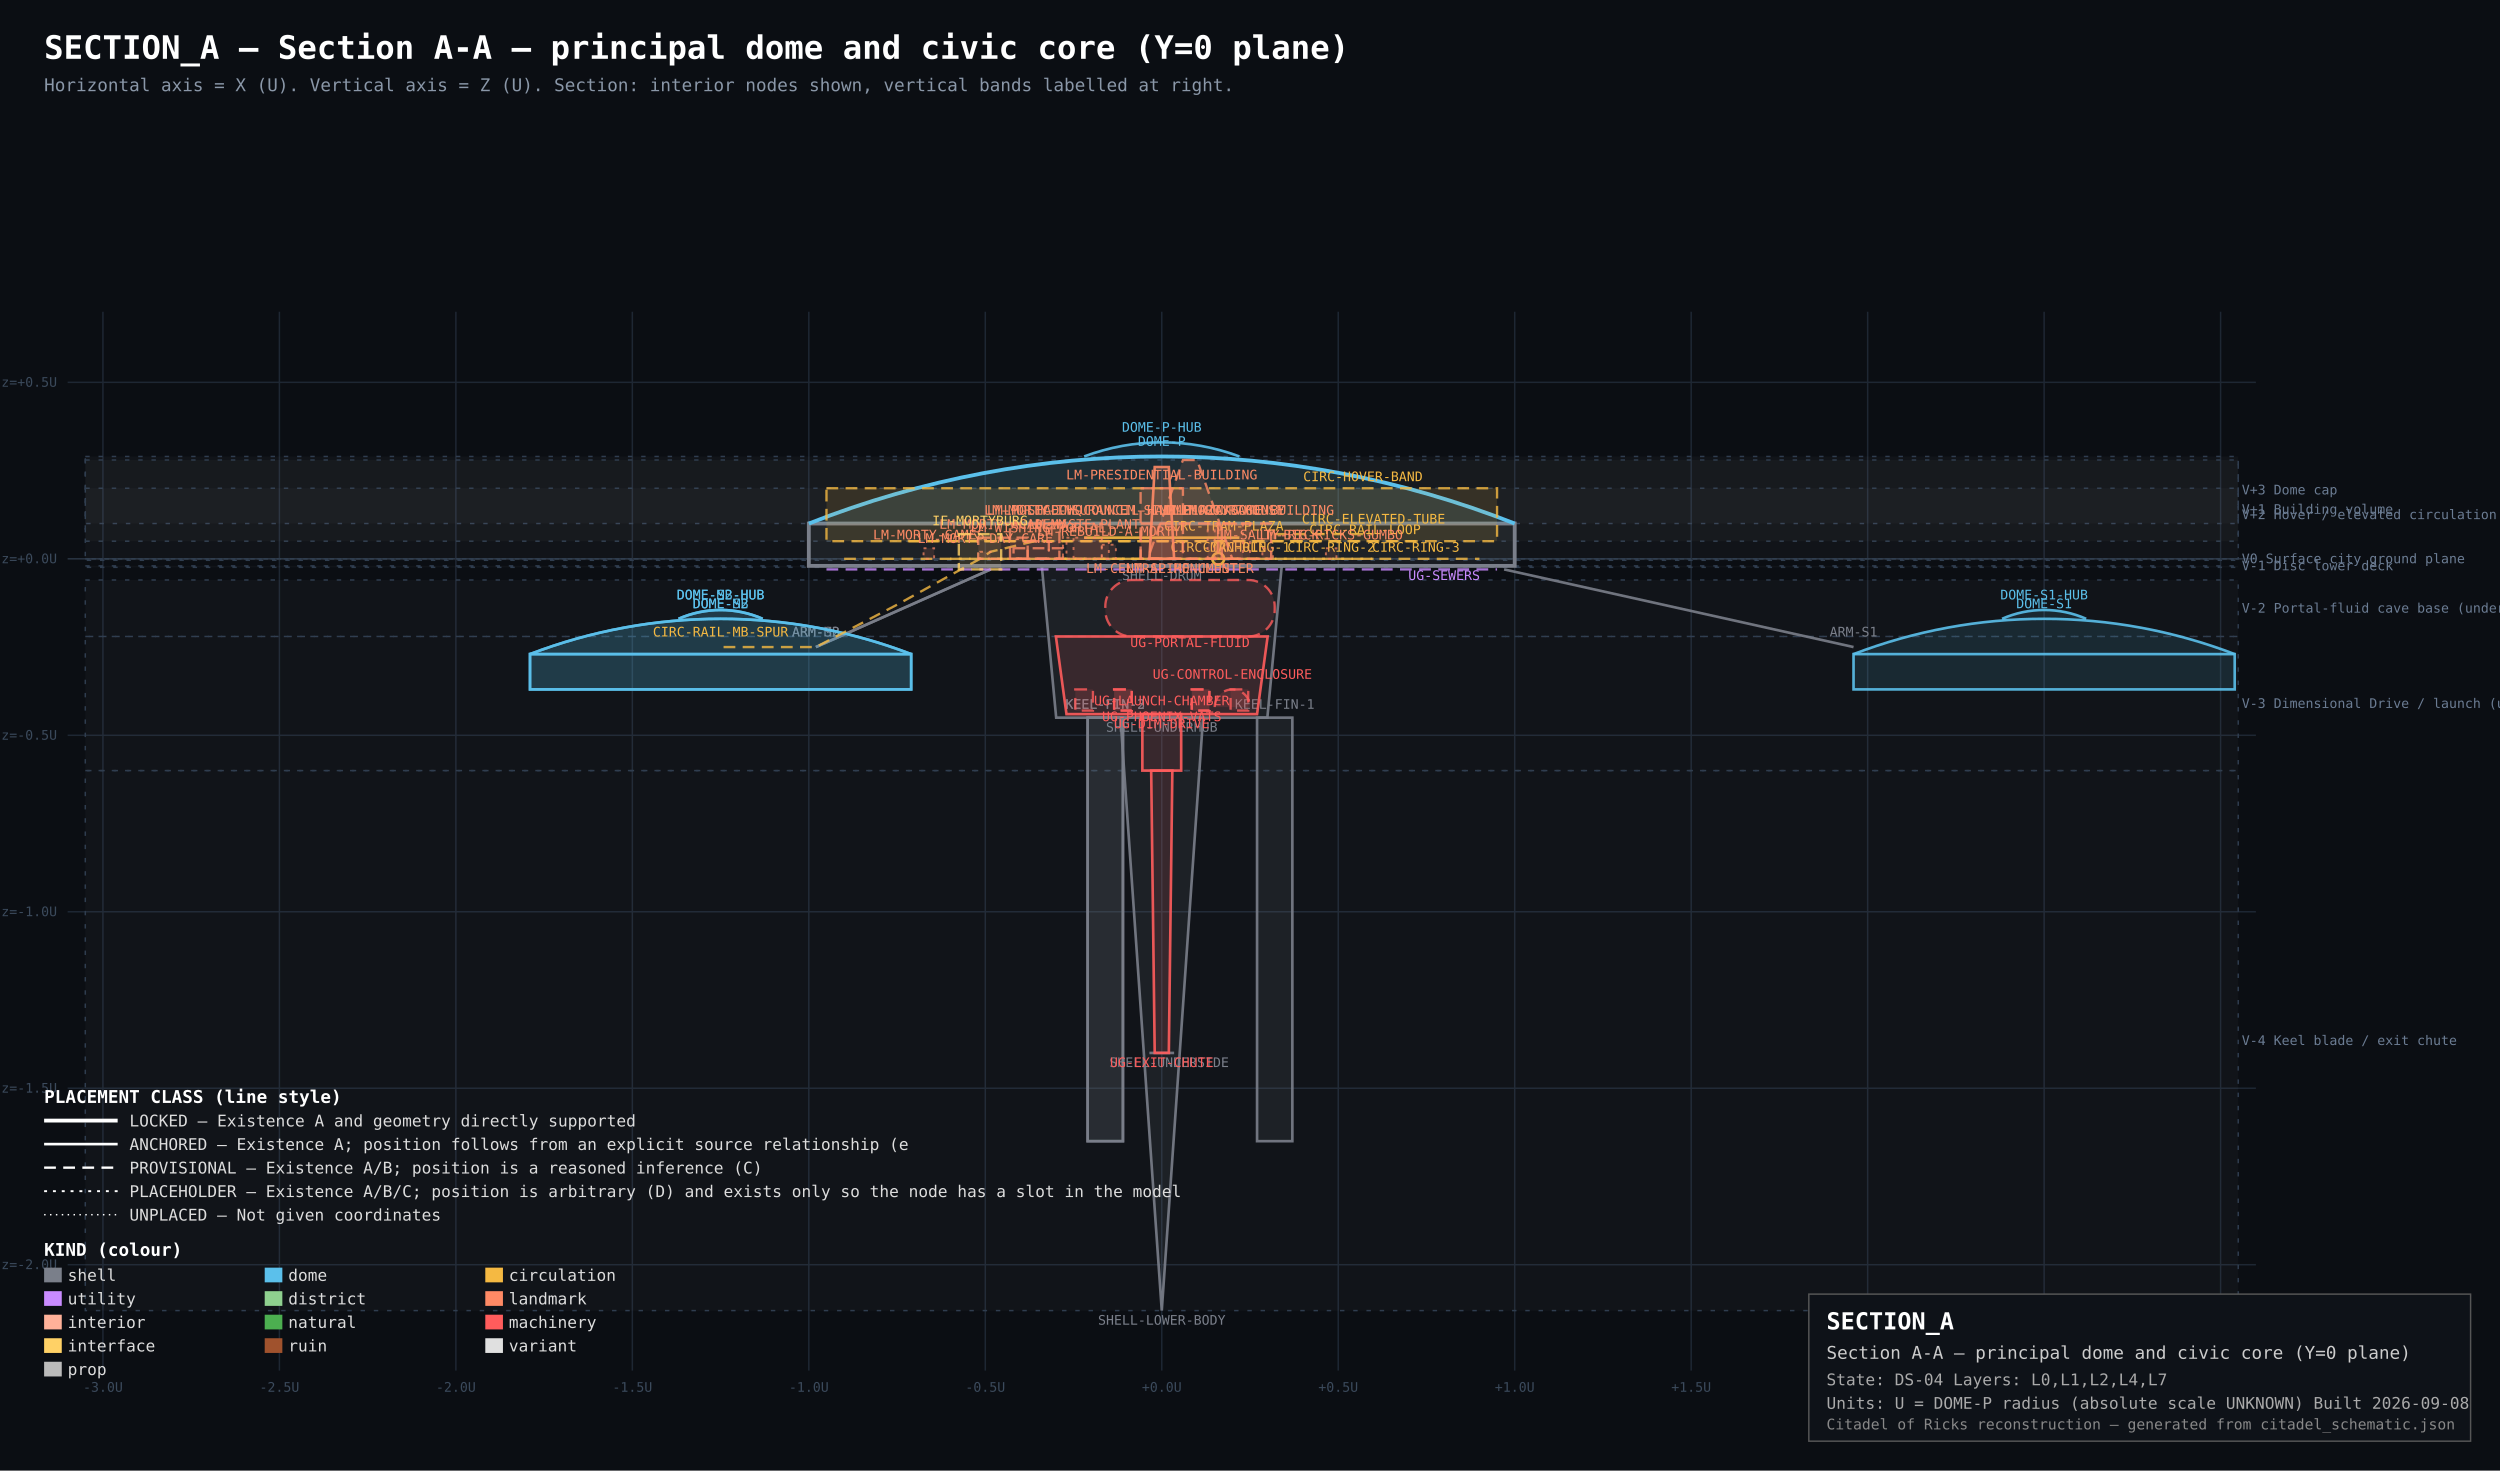
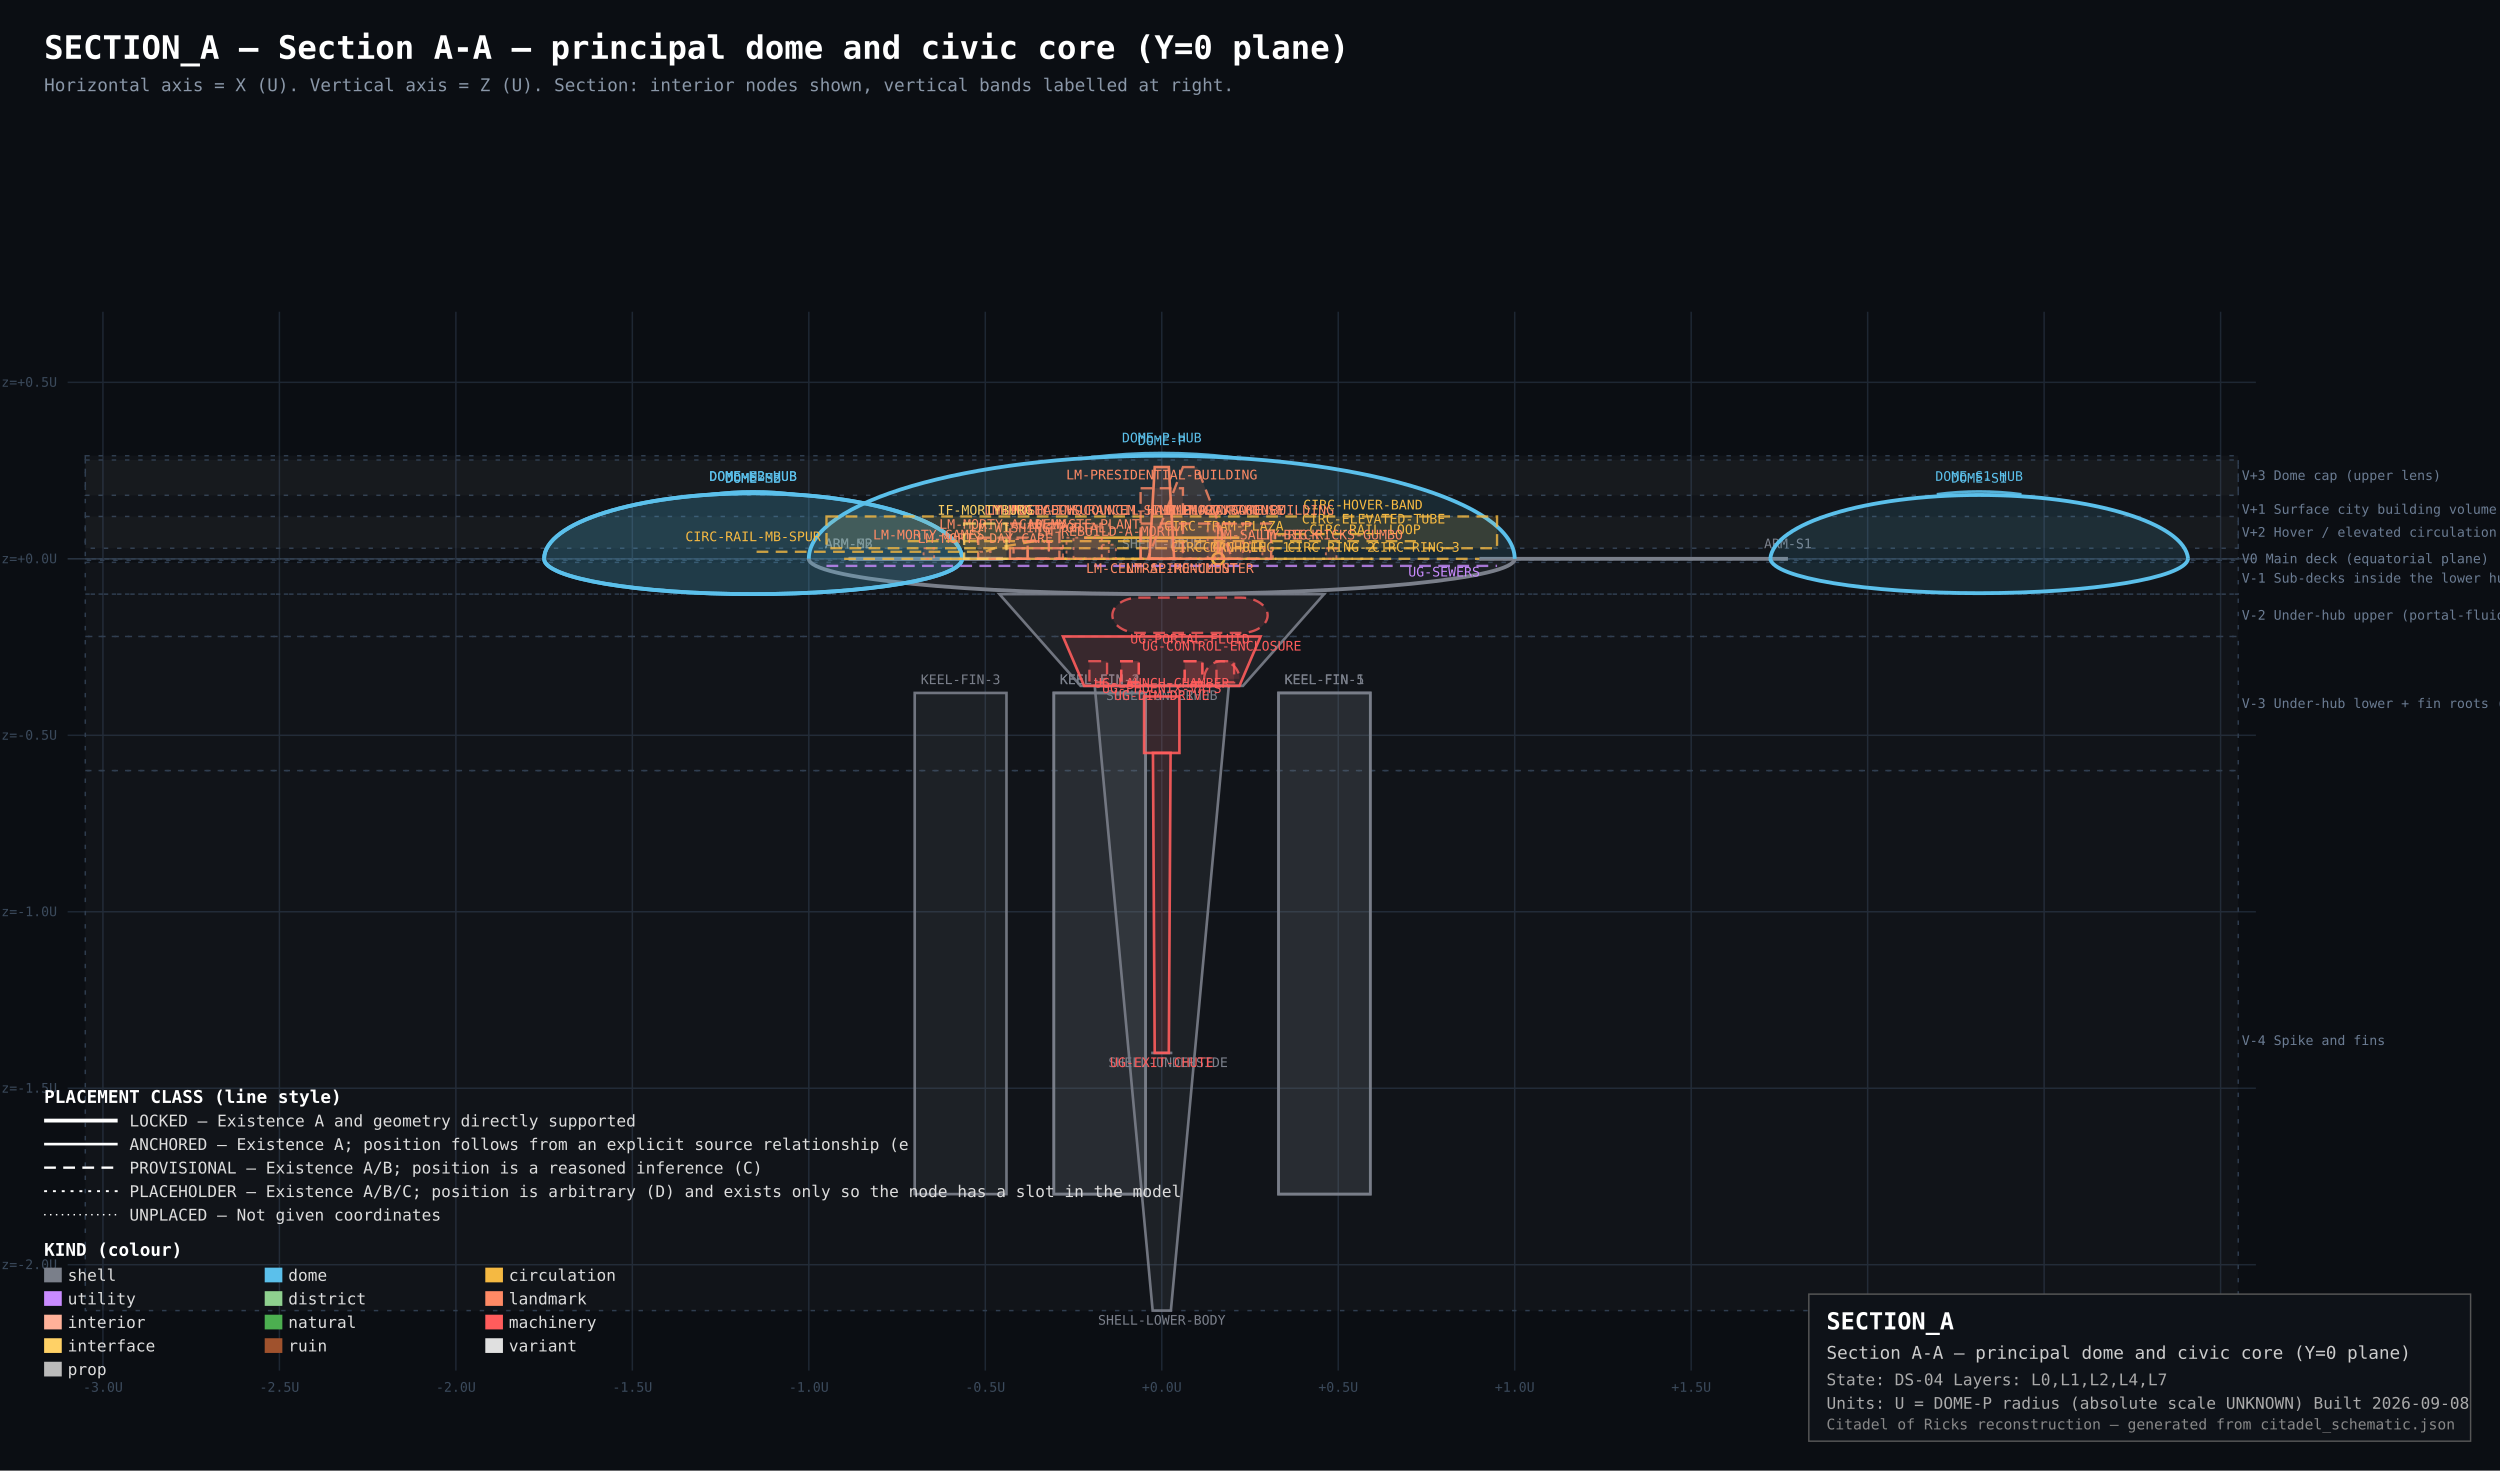
<svg xmlns="http://www.w3.org/2000/svg" width="1700" height="1000" viewBox="0 0 1700 1000" font-family="ui-monospace, Consolas, monospace">
  <rect width="1700" height="1000" fill="#0b0e13" />
  <line x1="46.0" y1="860.0" x2="1534.0" y2="860.0" stroke="#1e2733" stroke-width="1" />
  <text x="38.8" y="863.0" font-size="9" text-anchor="end" fill="#3b4a5c" font-family="ui-monospace, Consolas, monospace">z=-2.0U</text>
  <line x1="46.0" y1="740.0" x2="1534.0" y2="740.0" stroke="#1e2733" stroke-width="1" />
  <text x="38.8" y="743.0" font-size="9" text-anchor="end" fill="#3b4a5c" font-family="ui-monospace, Consolas, monospace">z=-1.5U</text>
  <line x1="46.0" y1="620.0" x2="1534.0" y2="620.0" stroke="#1e2733" stroke-width="1" />
  <text x="38.8" y="623.0" font-size="9" text-anchor="end" fill="#3b4a5c" font-family="ui-monospace, Consolas, monospace">z=-1.0U</text>
  <line x1="46.0" y1="500.0" x2="1534.0" y2="500.0" stroke="#1e2733" stroke-width="1" />
  <text x="38.8" y="503.0" font-size="9" text-anchor="end" fill="#3b4a5c" font-family="ui-monospace, Consolas, monospace">z=-0.5U</text>
  <line x1="46.0" y1="380.0" x2="1534.0" y2="380.0" stroke="#2a3644" stroke-width="1" />
  <text x="38.8" y="383.0" font-size="9" text-anchor="end" fill="#3b4a5c" font-family="ui-monospace, Consolas, monospace">z=+0.0U</text>
  <line x1="46.0" y1="260.0" x2="1534.0" y2="260.0" stroke="#1e2733" stroke-width="1" />
  <text x="38.8" y="263.0" font-size="9" text-anchor="end" fill="#3b4a5c" font-family="ui-monospace, Consolas, monospace">z=+0.5U</text>
  <line x1="70.0" y1="212.0" x2="70.0" y2="932.0" stroke="#1e2733" stroke-width="1" />
  <text x="70.0" y="946.4" font-size="9" text-anchor="middle" fill="#3b4a5c" font-family="ui-monospace, Consolas, monospace">-3.0U</text>
  <line x1="190.0" y1="212.0" x2="190.0" y2="932.0" stroke="#1e2733" stroke-width="1" />
  <text x="190.0" y="946.4" font-size="9" text-anchor="middle" fill="#3b4a5c" font-family="ui-monospace, Consolas, monospace">-2.5U</text>
  <line x1="310.0" y1="212.0" x2="310.0" y2="932.0" stroke="#1e2733" stroke-width="1" />
  <text x="310.0" y="946.4" font-size="9" text-anchor="middle" fill="#3b4a5c" font-family="ui-monospace, Consolas, monospace">-2.0U</text>
  <line x1="430.0" y1="212.0" x2="430.0" y2="932.0" stroke="#1e2733" stroke-width="1" />
  <text x="430.0" y="946.4" font-size="9" text-anchor="middle" fill="#3b4a5c" font-family="ui-monospace, Consolas, monospace">-1.5U</text>
  <line x1="550.0" y1="212.0" x2="550.0" y2="932.0" stroke="#1e2733" stroke-width="1" />
  <text x="550.0" y="946.4" font-size="9" text-anchor="middle" fill="#3b4a5c" font-family="ui-monospace, Consolas, monospace">-1.0U</text>
  <line x1="670.0" y1="212.0" x2="670.0" y2="932.0" stroke="#1e2733" stroke-width="1" />
  <text x="670.0" y="946.4" font-size="9" text-anchor="middle" fill="#3b4a5c" font-family="ui-monospace, Consolas, monospace">-0.5U</text>
  <line x1="790.0" y1="212.0" x2="790.0" y2="932.0" stroke="#1e2733" stroke-width="1" />
  <text x="790.0" y="946.4" font-size="9" text-anchor="middle" fill="#3b4a5c" font-family="ui-monospace, Consolas, monospace">+0.0U</text>
  <line x1="910.0" y1="212.0" x2="910.0" y2="932.0" stroke="#1e2733" stroke-width="1" />
  <text x="910.0" y="946.4" font-size="9" text-anchor="middle" fill="#3b4a5c" font-family="ui-monospace, Consolas, monospace">+0.5U</text>
  <line x1="1030.0" y1="212.0" x2="1030.0" y2="932.0" stroke="#1e2733" stroke-width="1" />
  <text x="1030.0" y="946.4" font-size="9" text-anchor="middle" fill="#3b4a5c" font-family="ui-monospace, Consolas, monospace">+1.0U</text>
  <line x1="1150.0" y1="212.0" x2="1150.0" y2="932.0" stroke="#1e2733" stroke-width="1" />
  <text x="1150.0" y="946.4" font-size="9" text-anchor="middle" fill="#3b4a5c" font-family="ui-monospace, Consolas, monospace">+1.5U</text>
  <line x1="1270.0" y1="212.0" x2="1270.0" y2="932.0" stroke="#1e2733" stroke-width="1" />
  <text x="1270.0" y="946.4" font-size="9" text-anchor="middle" fill="#3b4a5c" font-family="ui-monospace, Consolas, monospace">+2.0U</text>
  <line x1="1390.0" y1="212.0" x2="1390.0" y2="932.0" stroke="#1e2733" stroke-width="1" />
  <text x="1390.0" y="946.4" font-size="9" text-anchor="middle" fill="#3b4a5c" font-family="ui-monospace, Consolas, monospace">+2.5U</text>
  <line x1="1510.0" y1="212.0" x2="1510.0" y2="932.0" stroke="#1e2733" stroke-width="1" />
  <text x="1510.0" y="946.4" font-size="9" text-anchor="middle" fill="#3b4a5c" font-family="ui-monospace, Consolas, monospace">+3.0U</text>
-   <rect x="58.0" y="310.4" width="1464.0" height="45.6" fill="#ffffff" fill-opacity="0.025" stroke="#2f3d4f" stroke-dasharray="3,6" />
-   <text x="1524.4" y="336.2" font-size="9" text-anchor="start" fill="#6b7c93" font-family="ui-monospace, Consolas, monospace">V+3 Dome cap</text>
-   <rect x="58.0" y="332.0" width="1464.0" height="36.0" fill="#ffffff" fill-opacity="0.025" stroke="#2f3d4f" stroke-dasharray="3,6" />
-   <text x="1524.4" y="353.0" font-size="9" text-anchor="start" fill="#6b7c93" font-family="ui-monospace, Consolas, monospace">V+2 Hover / elevated circulation band</text>
+   <rect x="58.0" y="309.9" width="1464.0" height="26.9" fill="#ffffff" fill-opacity="0.025" stroke="#2f3d4f" stroke-dasharray="3,6" />
+   <text x="1524.4" y="326.4" font-size="9" text-anchor="start" fill="#6b7c93" font-family="ui-monospace, Consolas, monospace">V+3 Dome cap (upper lens)</text>
+   <rect x="58.0" y="351.2" width="1464.0" height="21.6" fill="#ffffff" fill-opacity="0.025" stroke="#2f3d4f" stroke-dasharray="3,6" />
+   <text x="1524.4" y="365.0" font-size="9" text-anchor="start" fill="#6b7c93" font-family="ui-monospace, Consolas, monospace">V+2 Hover / elevated circulation band</text>
  <rect x="58.0" y="312.8" width="1464.0" height="67.2" fill="#ffffff" fill-opacity="0.025" stroke="#2f3d4f" stroke-dasharray="3,6" />
-   <text x="1524.4" y="349.4" font-size="9" text-anchor="start" fill="#6b7c93" font-family="ui-monospace, Consolas, monospace">V+1 Building volume</text>
+   <text x="1524.4" y="349.4" font-size="9" text-anchor="start" fill="#6b7c93" font-family="ui-monospace, Consolas, monospace">V+1 Surface city building volume</text>
  <rect x="58.0" y="380.0" width="1464.0" height="1.0" fill="#ffffff" fill-opacity="0.025" stroke="#2f3d4f" stroke-dasharray="3,6" />
-   <text x="1524.4" y="383.0" font-size="9" text-anchor="start" fill="#6b7c93" font-family="ui-monospace, Consolas, monospace">V0 Surface city ground plane</text>
-   <rect x="58.0" y="384.8" width="1464.0" height="1.0" fill="#ffffff" fill-opacity="0.025" stroke="#2f3d4f" stroke-dasharray="3,6" />
-   <text x="1524.4" y="387.8" font-size="9" text-anchor="start" fill="#6b7c93" font-family="ui-monospace, Consolas, monospace">V-1 Disc lower deck</text>
-   <rect x="58.0" y="394.4" width="1464.0" height="38.4" fill="#ffffff" fill-opacity="0.025" stroke="#2f3d4f" stroke-dasharray="3,6" />
-   <text x="1524.4" y="416.6" font-size="9" text-anchor="start" fill="#6b7c93" font-family="ui-monospace, Consolas, monospace">V-2 Portal-fluid cave base (under-hub)</text>
+   <text x="1524.4" y="383.0" font-size="9" text-anchor="start" fill="#6b7c93" font-family="ui-monospace, Consolas, monospace">V0 Main deck (equatorial plane)</text>
+   <rect x="58.0" y="382.4" width="1464.0" height="21.6" fill="#ffffff" fill-opacity="0.025" stroke="#2f3d4f" stroke-dasharray="3,6" />
+   <text x="1524.4" y="396.2" font-size="9" text-anchor="start" fill="#6b7c93" font-family="ui-monospace, Consolas, monospace">V-1 Sub-decks inside the lower hull</text>
+   <rect x="58.0" y="404.0" width="1464.0" height="28.8" fill="#ffffff" fill-opacity="0.025" stroke="#2f3d4f" stroke-dasharray="3,6" />
+   <text x="1524.4" y="421.4" font-size="9" text-anchor="start" fill="#6b7c93" font-family="ui-monospace, Consolas, monospace">V-2 Under-hub upper (portal-fluid production)</text>
  <rect x="58.0" y="432.8" width="1464.0" height="91.2" fill="#ffffff" fill-opacity="0.025" stroke="#2f3d4f" stroke-dasharray="3,6" />
-   <text x="1524.4" y="481.4" font-size="9" text-anchor="start" fill="#6b7c93" font-family="ui-monospace, Consolas, monospace">V-3 Dimensional Drive / launch (under-hub, keel root)</text>
+   <text x="1524.4" y="481.4" font-size="9" text-anchor="start" fill="#6b7c93" font-family="ui-monospace, Consolas, monospace">V-3 Under-hub lower + fin roots (Dimensional Drive, launch)</text>
  <rect x="58.0" y="524.0" width="1464.0" height="367.2" fill="#ffffff" fill-opacity="0.025" stroke="#2f3d4f" stroke-dasharray="3,6" />
-   <text x="1524.4" y="710.6" font-size="9" text-anchor="start" fill="#6b7c93" font-family="ui-monospace, Consolas, monospace">V-4 Keel blade / exit chute</text>
+   <text x="1524.4" y="710.6" font-size="9" text-anchor="start" fill="#6b7c93" font-family="ui-monospace, Consolas, monospace">V-4 Spike and fins</text>
  <text x="30" y="40" font-size="22" fill="#fff" font-weight="bold">SECTION_A — Section A-A — principal dome and civic core (Y=0 plane)</text>
  <text x="30" y="62" font-size="12" fill="#8a97a8">Horizontal axis = X (U). Vertical axis = Z (U). Section: interior nodes shown, vertical bands labelled at right.</text>
-   <polygon points="550.0,356.0 1030.0,356.0 1030.0,384.8 550.0,384.8" stroke="#7a7f8a" stroke-width="2.6" stroke-opacity="1.0" fill="#7a7f8a" fill-opacity="0.12" />
-   <text x="790.0" y="394.4" font-size="9" text-anchor="middle" fill="#7a7f8a" font-family="ui-monospace, Consolas, monospace">SHELL-DRUM</text>
-   <polygon points="708.4,384.8 871.6,384.8 861.8,488.0 718.2,488.0" stroke="#7a7f8a" stroke-width="1.8" stroke-opacity="0.9" fill="#7a7f8a" fill-opacity="0.12" />
-   <text x="790.0" y="497.6" font-size="9" text-anchor="middle" fill="#7a7f8a" font-family="ui-monospace, Consolas, monospace">SHELL-UNDERHUB</text>
-   <rect x="854.8" y="488.0" width="24.0" height="288.0" stroke="#7a7f8a" stroke-width="1.8" stroke-opacity="0.9" fill="#7a7f8a" fill-opacity="0.12" />
-   <text x="866.8" y="482.0" font-size="9" text-anchor="middle" fill="#7a7f8a" font-family="ui-monospace, Consolas, monospace">KEEL-FIN-1</text>
-   <rect x="739.6" y="488.0" width="24.0" height="288.0" stroke="#7a7f8a" stroke-width="1.8" stroke-opacity="0.9" fill="#7a7f8a" fill-opacity="0.12" />
-   <text x="751.6" y="482.0" font-size="9" text-anchor="middle" fill="#7a7f8a" font-family="ui-monospace, Consolas, monospace">KEEL-FIN-2</text>
-   <rect x="739.6" y="488.0" width="24.0" height="288.0" stroke="#7a7f8a" stroke-width="1.8" stroke-opacity="0.9" fill="#7a7f8a" fill-opacity="0.12" />
-   <text x="751.6" y="482.0" font-size="9" text-anchor="middle" fill="#7a7f8a" font-family="ui-monospace, Consolas, monospace">KEEL-FIN-3</text>
-   <polygon points="761.9,488.0 818.1,488.0 790.0,891.2 790.0,891.2" stroke="#7a7f8a" stroke-width="1.8" stroke-opacity="0.9" fill="#7a7f8a" fill-opacity="0.12" />
+   <path d="M 550.0,380.0 A 240.0 24.0 0 0 0 1030.0,380.0" stroke="#7a7f8a" stroke-width="2.6" stroke-opacity="1.0" fill="#7a7f8a" fill-opacity="0.12" />
+   <text x="790.0" y="372.8" font-size="9" text-anchor="middle" fill="#7a7f8a" font-family="ui-monospace, Consolas, monospace">SHELL-DRUM</text>
+   <polygon points="679.6,404.0 900.4,404.0 845.2,466.4 734.8,466.4" stroke="#7a7f8a" stroke-width="1.8" stroke-opacity="0.9" fill="#7a7f8a" fill-opacity="0.12" />
+   <text x="790.0" y="476.0" font-size="9" text-anchor="middle" fill="#7a7f8a" font-family="ui-monospace, Consolas, monospace">SHELL-UNDERHUB</text>
+   <rect x="869.4" y="471.2" width="62.4" height="340.8" stroke="#7a7f8a" stroke-width="1.8" stroke-opacity="0.9" fill="#7a7f8a" fill-opacity="0.12" />
+   <text x="900.6" y="465.2" font-size="9" text-anchor="middle" fill="#7a7f8a" font-family="ui-monospace, Consolas, monospace">KEEL-FIN-1</text>
+   <rect x="716.6" y="471.2" width="62.4" height="340.8" stroke="#7a7f8a" stroke-width="1.8" stroke-opacity="0.9" fill="#7a7f8a" fill-opacity="0.12" />
+   <text x="747.8" y="465.2" font-size="9" text-anchor="middle" fill="#7a7f8a" font-family="ui-monospace, Consolas, monospace">KEEL-FIN-2</text>
+   <rect x="622.0" y="471.2" width="62.4" height="340.8" stroke="#7a7f8a" stroke-width="1.8" stroke-opacity="0.9" fill="#7a7f8a" fill-opacity="0.12" />
+   <text x="653.2" y="465.2" font-size="9" text-anchor="middle" fill="#7a7f8a" font-family="ui-monospace, Consolas, monospace">KEEL-FIN-3</text>
+   <rect x="716.6" y="471.2" width="62.4" height="340.8" stroke="#7a7f8a" stroke-width="1.8" stroke-opacity="0.9" fill="#7a7f8a" fill-opacity="0.12" />
+   <text x="747.8" y="465.2" font-size="9" text-anchor="middle" fill="#7a7f8a" font-family="ui-monospace, Consolas, monospace">KEEL-FIN-4</text>
+   <rect x="869.4" y="471.2" width="62.4" height="340.8" stroke="#7a7f8a" stroke-width="1.8" stroke-opacity="0.9" fill="#7a7f8a" fill-opacity="0.12" />
+   <text x="900.6" y="465.2" font-size="9" text-anchor="middle" fill="#7a7f8a" font-family="ui-monospace, Consolas, monospace">KEEL-FIN-5</text>
+   <polygon points="744.4,466.4 835.6,466.4 796.2,891.2 783.8,891.2" stroke="#7a7f8a" stroke-width="1.8" stroke-opacity="0.9" fill="#7a7f8a" fill-opacity="0.12" />
  <text x="790.0" y="900.8" font-size="9" text-anchor="middle" fill="#7a7f8a" font-family="ui-monospace, Consolas, monospace">SHELL-LOWER-BODY</text>
-   <line x1="781.6" y1="716.0" x2="798.4" y2="716.0" stroke="#7a7f8a" stroke-width="1.8" stroke-opacity="0.9" fill="none" />
-   <text x="795.0" y="725.6" font-size="9" text-anchor="middle" fill="#7a7f8a" font-family="ui-monospace, Consolas, monospace">SHELL-UNDERSIDE</text>
-   <polyline points="1022.8,387.2 1141.6,413.6 1260.4,440.0" stroke="#7a7f8a" stroke-width="1.8" stroke-opacity="0.9" fill="none" />
-   <text x="1260.4" y="432.8" font-size="9" text-anchor="middle" fill="#7a7f8a" font-family="ui-monospace, Consolas, monospace">ARM-S1</text>
-   <polyline points="673.6,387.2 614.3,413.6 554.8,440.0" stroke="#7a7f8a" stroke-width="1.8" stroke-opacity="0.9" fill="none" />
-   <text x="554.8" y="432.8" font-size="9" text-anchor="middle" fill="#7a7f8a" font-family="ui-monospace, Consolas, monospace">ARM-S2</text>
-   <polyline points="673.6,387.2 614.1,413.6 554.8,440.0" stroke="#7a7f8a" stroke-width="1.8" stroke-opacity="0.9" fill="none" />
-   <text x="554.8" y="432.8" font-size="9" text-anchor="middle" fill="#7a7f8a" font-family="ui-monospace, Consolas, monospace">ARM-MB</text>
-   <path d="M 550.0,356.0 A 654.4 654.4 0 0 1 1030.0,356.0" stroke="#5bc0eb" stroke-width="2.6" stroke-opacity="1.0" fill="#5bc0eb" fill-opacity="0.12" />
-   <text x="790.0" y="303.2" font-size="9" text-anchor="middle" fill="#5bc0eb" font-family="ui-monospace, Consolas, monospace">DOME-P</text>
-   <path d="M 1260.4,444.8 A 361.9 361.9 0 0 1 1519.6,444.8" stroke="#5bc0eb" stroke-width="1.8" stroke-opacity="0.9" fill="#5bc0eb" fill-opacity="0.12" />
-   <rect x="1260.4" y="444.8" width="259.2" height="24.0" stroke="#5bc0eb" stroke-width="1.8" stroke-opacity="0.9" fill="#5bc0eb" fill-opacity="0.12" />
-   <text x="1390.0" y="413.6" font-size="9" text-anchor="middle" fill="#5bc0eb" font-family="ui-monospace, Consolas, monospace">DOME-S1</text>
-   <path d="M 360.4,444.8 A 361.9 361.9 0 0 1 619.6,444.8" stroke="#5bc0eb" stroke-width="1.8" stroke-opacity="0.9" fill="#5bc0eb" fill-opacity="0.12" />
-   <rect x="360.4" y="444.8" width="259.2" height="24.0" stroke="#5bc0eb" stroke-width="1.8" stroke-opacity="0.9" fill="#5bc0eb" fill-opacity="0.12" />
-   <text x="490.0" y="413.6" font-size="9" text-anchor="middle" fill="#5bc0eb" font-family="ui-monospace, Consolas, monospace">DOME-S2</text>
-   <path d="M 360.4,444.8 A 361.9 361.9 0 0 1 619.6,444.8" stroke="#5bc0eb" stroke-width="1.8" stroke-opacity="0.9" fill="#5bc0eb" fill-opacity="0.12" />
-   <rect x="360.4" y="444.8" width="259.2" height="24.0" stroke="#5bc0eb" stroke-width="1.8" stroke-opacity="0.9" fill="#5bc0eb" fill-opacity="0.12" />
-   <text x="490.0" y="413.6" font-size="9" text-anchor="middle" fill="#5bc0eb" font-family="ui-monospace, Consolas, monospace">DOME-MB</text>
-   <path d="M 737.2,310.4 A 150.0 150.0 0 0 1 842.8,310.4" stroke="#5bc0eb" stroke-width="1.8" stroke-opacity="0.9" fill="#5bc0eb" fill-opacity="0.12" />
-   <text x="790.0" y="293.6" font-size="9" text-anchor="middle" fill="#5bc0eb" font-family="ui-monospace, Consolas, monospace">DOME-P-HUB</text>
-   <path d="M 1361.4,420.8 A 71.0 71.0 0 0 1 1418.6,420.8" stroke="#5bc0eb" stroke-width="1.8" stroke-opacity="0.9" fill="#5bc0eb" fill-opacity="0.12" />
-   <text x="1390.0" y="407.6" font-size="9" text-anchor="middle" fill="#5bc0eb" font-family="ui-monospace, Consolas, monospace">DOME-S1-HUB</text>
-   <path d="M 461.4,420.8 A 71.0 71.0 0 0 1 518.6,420.8" stroke="#5bc0eb" stroke-width="1.8" stroke-opacity="0.9" fill="#5bc0eb" fill-opacity="0.12" />
-   <text x="490.0" y="407.6" font-size="9" text-anchor="middle" fill="#5bc0eb" font-family="ui-monospace, Consolas, monospace">DOME-S2-HUB</text>
-   <path d="M 461.4,420.8 A 71.0 71.0 0 0 1 518.6,420.8" stroke="#5bc0eb" stroke-width="1.8" stroke-opacity="0.9" fill="#5bc0eb" fill-opacity="0.12" />
-   <text x="490.0" y="407.6" font-size="9" text-anchor="middle" fill="#5bc0eb" font-family="ui-monospace, Consolas, monospace">DOME-MB-HUB</text>
+   <line x1="782.8" y1="716.0" x2="797.2" y2="716.0" stroke="#7a7f8a" stroke-width="1.8" stroke-opacity="0.9" fill="none" />
+   <text x="794.3" y="725.6" font-size="9" text-anchor="middle" fill="#7a7f8a" font-family="ui-monospace, Consolas, monospace">SHELL-UNDERSIDE</text>
+   <polyline points="1006.0,380.0 1114.0,380.0 1215.8,380.0" stroke="#7a7f8a" stroke-width="2.6" stroke-opacity="1.0" fill="none" />
+   <text x="1215.8" y="372.8" font-size="9" text-anchor="middle" fill="#7a7f8a" font-family="ui-monospace, Consolas, monospace">ARM-S1</text>
+   <polyline points="682.0,380.0 628.0,380.0 577.1,380.0" stroke="#7a7f8a" stroke-width="2.6" stroke-opacity="1.0" fill="none" />
+   <text x="577.1" y="372.8" font-size="9" text-anchor="middle" fill="#7a7f8a" font-family="ui-monospace, Consolas, monospace">ARM-S2</text>
+   <polyline points="682.0,380.0 628.0,380.0 577.1,380.0" stroke="#7a7f8a" stroke-width="2.6" stroke-opacity="1.0" fill="none" />
+   <text x="577.1" y="372.8" font-size="9" text-anchor="middle" fill="#7a7f8a" font-family="ui-monospace, Consolas, monospace">ARM-MB</text>
+   <path d="M 550.0,380.0 A 240.0 70.1 0 0 1 1030.0,380.0" stroke="#5bc0eb" stroke-width="2.6" stroke-opacity="1.0" fill="#5bc0eb" fill-opacity="0.12" />
+   <text x="790.0" y="302.7" font-size="9" text-anchor="middle" fill="#5bc0eb" font-family="ui-monospace, Consolas, monospace">DOME-P</text>
+   <path d="M 1203.8,380.0 A 142.1 44.6 0 0 1 1487.9,380.0" stroke="#5bc0eb" stroke-width="2.6" stroke-opacity="1.0" fill="#5bc0eb" fill-opacity="0.12" />
+   <path d="M 1203.8,380.0 A 142.1 24.0 0 0 0 1487.9,380.0" stroke="#5bc0eb" stroke-width="2.6" stroke-opacity="1.0" fill="#5bc0eb" fill-opacity="0.12" />
+   <text x="1345.8" y="328.2" font-size="9" text-anchor="middle" fill="#5bc0eb" font-family="ui-monospace, Consolas, monospace">DOME-S1</text>
+   <path d="M 370.0,380.0 A 142.1 44.6 0 0 1 654.2,380.0" stroke="#5bc0eb" stroke-width="2.6" stroke-opacity="1.0" fill="#5bc0eb" fill-opacity="0.12" />
+   <path d="M 370.0,380.0 A 142.1 24.0 0 0 0 654.2,380.0" stroke="#5bc0eb" stroke-width="2.6" stroke-opacity="1.0" fill="#5bc0eb" fill-opacity="0.12" />
+   <text x="512.1" y="328.2" font-size="9" text-anchor="middle" fill="#5bc0eb" font-family="ui-monospace, Consolas, monospace">DOME-S2</text>
+   <path d="M 370.0,380.0 A 142.1 44.6 0 0 1 654.2,380.0" stroke="#5bc0eb" stroke-width="2.6" stroke-opacity="1.0" fill="#5bc0eb" fill-opacity="0.12" />
+   <path d="M 370.0,380.0 A 142.1 24.0 0 0 0 654.2,380.0" stroke="#5bc0eb" stroke-width="2.6" stroke-opacity="1.0" fill="#5bc0eb" fill-opacity="0.12" />
+   <text x="512.1" y="328.2" font-size="9" text-anchor="middle" fill="#5bc0eb" font-family="ui-monospace, Consolas, monospace">DOME-MB</text>
+   <path d="M 742.0,310.9 A 401.4 401.4 0 0 1 838.0,310.9" stroke="#5bc0eb" stroke-width="1.8" stroke-opacity="0.9" fill="#5bc0eb" fill-opacity="0.12" />
+   <text x="790.0" y="300.8" font-size="9" text-anchor="middle" fill="#5bc0eb" font-family="ui-monospace, Consolas, monospace">DOME-P-HUB</text>
+   <path d="M 1317.0,336.1 A 217.0 217.0 0 0 1 1374.6,336.1" stroke="#5bc0eb" stroke-width="1.8" stroke-opacity="0.9" fill="#5bc0eb" fill-opacity="0.12" />
+   <text x="1345.8" y="327.0" font-size="9" text-anchor="middle" fill="#5bc0eb" font-family="ui-monospace, Consolas, monospace">DOME-S1-HUB</text>
+   <path d="M 483.3,336.1 A 217.0 217.0 0 0 1 540.9,336.1" stroke="#5bc0eb" stroke-width="1.8" stroke-opacity="0.9" fill="#5bc0eb" fill-opacity="0.12" />
+   <text x="512.1" y="327.0" font-size="9" text-anchor="middle" fill="#5bc0eb" font-family="ui-monospace, Consolas, monospace">DOME-S2-HUB</text>
+   <path d="M 483.3,336.1 A 217.0 217.0 0 0 1 540.9,336.1" stroke="#5bc0eb" stroke-width="1.8" stroke-opacity="0.9" fill="#5bc0eb" fill-opacity="0.12" />
+   <text x="512.1" y="327.0" font-size="9" text-anchor="middle" fill="#5bc0eb" font-family="ui-monospace, Consolas, monospace">DOME-MB-HUB</text>
  <line x1="718.0" y1="380.0" x2="862.0" y2="380.0" stroke="#f5b942" stroke-width="1.6" stroke-opacity="0.8" stroke-dasharray="8,5" fill="none" />
  <text x="847.6" y="375.2" font-size="9" text-anchor="middle" fill="#f5b942" font-family="ui-monospace, Consolas, monospace">CIRC-RING-1</text>
  <line x1="646.0" y1="380.0" x2="934.0" y2="380.0" stroke="#f5b942" stroke-width="1.6" stroke-opacity="0.8" stroke-dasharray="8,5" fill="none" />
  <text x="905.2" y="375.2" font-size="9" text-anchor="middle" fill="#f5b942" font-family="ui-monospace, Consolas, monospace">CIRC-RING-2</text>
  <line x1="574.0" y1="380.0" x2="1006.0" y2="380.0" stroke="#f5b942" stroke-width="1.6" stroke-opacity="0.8" stroke-dasharray="8,5" fill="none" />
  <text x="962.8" y="375.2" font-size="9" text-anchor="middle" fill="#f5b942" font-family="ui-monospace, Consolas, monospace">CIRC-RING-3</text>
  <line x1="617.2" y1="368.0" x2="962.8" y2="368.0" stroke="#f5b942" stroke-width="1.6" stroke-opacity="0.8" stroke-dasharray="8,5" fill="none" />
  <text x="928.2" y="363.2" font-size="9" text-anchor="middle" fill="#f5b942" font-family="ui-monospace, Consolas, monospace">CIRC-RAIL-LOOP</text>
-   <polyline points="703.6,368.0 673.6,375.2 666.4,380.0 610.0,411.2 554.8,440.0 490.0,440.0" stroke="#f5b942" stroke-width="1.6" stroke-opacity="0.8" stroke-dasharray="8,5" fill="none" />
-   <text x="490.0" y="432.8" font-size="9" text-anchor="middle" fill="#f5b942" font-family="ui-monospace, Consolas, monospace">CIRC-RAIL-MB-SPUR</text>
+   <polyline points="703.6,368.0 676.0,372.8 670.0,375.2 622.0,375.2 583.1,375.2 512.1,375.2" stroke="#f5b942" stroke-width="1.6" stroke-opacity="0.8" stroke-dasharray="8,5" fill="none" />
+   <text x="512.1" y="368.0" font-size="9" text-anchor="middle" fill="#f5b942" font-family="ui-monospace, Consolas, monospace">CIRC-RAIL-MB-SPUR</text>
  <line x1="737.2" y1="365.6" x2="842.8" y2="365.6" stroke="#f5b942" stroke-width="1.8" stroke-opacity="0.9" fill="none" />
  <text x="832.2" y="360.8" font-size="9" text-anchor="middle" fill="#f5b942" font-family="ui-monospace, Consolas, monospace">CIRC-TRAM-PLAZA</text>
-   <rect x="562.0" y="332.0" width="456.0" height="36.0" stroke="#f5b942" stroke-width="1.6" stroke-opacity="0.8" stroke-dasharray="8,5" fill="#f5b942" fill-opacity="0.12" />
-   <text x="926.8" y="327.2" font-size="9" text-anchor="middle" fill="#f5b942" font-family="ui-monospace, Consolas, monospace">CIRC-HOVER-BAND</text>
+   <rect x="562.0" y="351.2" width="456.0" height="21.6" stroke="#f5b942" stroke-width="1.6" stroke-opacity="0.8" stroke-dasharray="8,5" fill="#f5b942" fill-opacity="0.12" />
+   <text x="926.8" y="346.4" font-size="9" text-anchor="middle" fill="#f5b942" font-family="ui-monospace, Consolas, monospace">CIRC-HOVER-BAND</text>
  <circle cx="828.4" cy="380.0" r="4" stroke="#f5b942" stroke-width="1.8" stroke-opacity="0.9" fill="#f5b942" fill-opacity="0.12" />
  <text x="828.4" y="375.2" font-size="9" text-anchor="middle" fill="#f5b942" font-family="ui-monospace, Consolas, monospace">CIRC-MANHOLE</text>
  <polyline points="866.8,363.2 898.0,363.2 934.0,363.2" stroke="#f5b942" stroke-width="1.6" stroke-opacity="0.8" stroke-dasharray="8,5" fill="none" />
  <text x="934.0" y="356.0" font-size="9" text-anchor="middle" fill="#f5b942" font-family="ui-monospace, Consolas, monospace">CIRC-ELEVATED-TUBE</text>
-   <line x1="562.0" y1="387.2" x2="1018.0" y2="387.2" stroke="#c98bff" stroke-width="1.6" stroke-opacity="0.8" stroke-dasharray="8,5" fill="none" />
-   <text x="982.0" y="394.4" font-size="9" text-anchor="middle" fill="#c98bff" font-family="ui-monospace, Consolas, monospace">UG-SEWERS</text>
+   <line x1="562.0" y1="384.8" x2="1018.0" y2="384.8" stroke="#c98bff" stroke-width="1.6" stroke-opacity="0.8" stroke-dasharray="8,5" fill="none" />
+   <text x="982.0" y="392.0" font-size="9" text-anchor="middle" fill="#c98bff" font-family="ui-monospace, Consolas, monospace">UG-SEWERS</text>
  <polygon points="785.2,317.6 794.8,317.6 798.4,380.0 781.6,380.0" stroke="#ff8a65" stroke-width="1.8" stroke-opacity="0.9" fill="#ff8a65" fill-opacity="0.12" />
  <text x="790.0" y="389.6" font-size="9" text-anchor="middle" fill="#ff8a65" font-family="ui-monospace, Consolas, monospace">LM-CENTRAL-MONUMENT</text>
-   <polygon points="804.4,312.8 814.0,312.8 838.0,380.0 780.4,380.0" stroke="#ff8a65" stroke-width="1.6" stroke-opacity="0.8" stroke-dasharray="8,5" fill="#ff8a65" fill-opacity="0.12" />
+   <polygon points="804.4,317.6 814.0,317.6 838.0,380.0 780.4,380.0" stroke="#ff8a65" stroke-width="1.6" stroke-opacity="0.8" stroke-dasharray="8,5" fill="#ff8a65" fill-opacity="0.12" />
  <text x="809.2" y="389.6" font-size="9" text-anchor="middle" fill="#ff8a65" font-family="ui-monospace, Consolas, monospace">LM-SPIRE-CLUSTER</text>
  <rect x="775.6" y="332.0" width="28.8" height="48.0" stroke="#ff8a65" stroke-width="1.6" stroke-opacity="0.8" stroke-dasharray="8,5" fill="#ff8a65" fill-opacity="0.12" />
  <text x="790.0" y="326.0" font-size="9" text-anchor="middle" fill="#ff8a65" font-family="ui-monospace, Consolas, monospace">LM-PRESIDENTIAL-BUILDING</text>
  <rect x="830.8" y="356.0" width="33.6" height="24.0" stroke="#ff8a65" stroke-width="1.6" stroke-opacity="0.8" stroke-dasharray="8,5" fill="#ff8a65" fill-opacity="0.12" />
  <text x="847.6" y="350.0" font-size="9" text-anchor="middle" fill="#ff8a65" font-family="ui-monospace, Consolas, monospace">LM-PLAZA-DOME-BUILDING</text>
  <rect x="730.0" y="356.0" width="24.0" height="24.0" stroke="#ff8a65" stroke-width="1.3" stroke-opacity="0.7" stroke-dasharray="2,4" fill="#ff8a65" fill-opacity="0.12" />
  <text x="742.0" y="350.0" font-size="9" text-anchor="middle" fill="#ff8a65" font-family="ui-monospace, Consolas, monospace">LM-SHADOW-COUNCIL-HALL</text>
  <rect x="826.0" y="356.0" width="24.0" height="24.0" stroke="#ff8a65" stroke-width="1.3" stroke-opacity="0.7" stroke-dasharray="2,4" fill="#ff8a65" fill-opacity="0.12" />
  <text x="838.0" y="350.0" font-size="9" text-anchor="middle" fill="#ff8a65" font-family="ui-monospace, Consolas, monospace">LM-COURTHOUSE</text>
  <rect x="821.2" y="356.0" width="24.0" height="24.0" stroke="#ff8a65" stroke-width="1.3" stroke-opacity="0.7" stroke-dasharray="2,4" fill="#ff8a65" fill-opacity="0.12" />
  <text x="833.2" y="350.0" font-size="9" text-anchor="middle" fill="#ff8a65" font-family="ui-monospace, Consolas, monospace">LM-MORTY-AGENCY</text>
  <rect x="686.8" y="356.0" width="33.6" height="24.0" stroke="#ff8a65" stroke-width="1.6" stroke-opacity="0.8" stroke-dasharray="8,5" fill="#ff8a65" fill-opacity="0.12" />
  <text x="703.6" y="350.0" font-size="9" text-anchor="middle" fill="#ff8a65" font-family="ui-monospace, Consolas, monospace">LM-POLICE-HQ</text>
  <rect x="665.2" y="365.6" width="33.6" height="14.4" stroke="#ff8a65" stroke-width="1.6" stroke-opacity="0.8" stroke-dasharray="8,5" fill="#ff8a65" fill-opacity="0.12" />
  <text x="682.0" y="359.6" font-size="9" text-anchor="middle" fill="#ff8a65" font-family="ui-monospace, Consolas, monospace">LM-MORTY-ACADEMY</text>
  <rect x="775.6" y="356.0" width="52.8" height="24.0" stroke="#ff8a65" stroke-width="1.6" stroke-opacity="0.8" stroke-dasharray="8,5" fill="#ff8a65" fill-opacity="0.12" />
  <text x="802.0" y="350.0" font-size="9" text-anchor="middle" fill="#ff8a65" font-family="ui-monospace, Consolas, monospace">LM-SIMPLE-RICKS</text>
  <rect x="689.2" y="372.8" width="33.6" height="7.2" stroke="#ff8a65" stroke-width="1.6" stroke-opacity="0.8" stroke-dasharray="8,5" fill="none" />
  <rect x="698.8" y="368.0" width="14.4" height="12.0" stroke="#ff8a65" stroke-width="1.6" stroke-opacity="0.8" stroke-dasharray="8,5" fill="#ff8a65" fill-opacity="0.12" />
  <text x="706.0" y="362.0" font-size="9" text-anchor="middle" fill="#ff8a65" font-family="ui-monospace, Consolas, monospace">LM-WISHING-PORTAL</text>
  <rect x="725.2" y="365.6" width="24.0" height="14.4" stroke="#ff8a65" stroke-width="1.3" stroke-opacity="0.7" stroke-dasharray="2,4" fill="#ff8a65" fill-opacity="0.12" />
  <text x="737.2" y="359.6" font-size="9" text-anchor="middle" fill="#ff8a65" font-family="ui-monospace, Consolas, monospace">LM-WASTE-PLANT</text>
  <rect x="666.4" y="375.2" width="7.2" height="4.8" stroke="#ff8a65" stroke-width="1.3" stroke-opacity="0.7" stroke-dasharray="2,4" fill="#ff8a65" fill-opacity="0.12" />
  <text x="670.0" y="369.2" font-size="9" text-anchor="middle" fill="#ff8a65" font-family="ui-monospace, Consolas, monospace">LM-MORTY-DAY-CARE</text>
  <rect x="628.0" y="372.8" width="7.2" height="7.2" stroke="#ff8a65" stroke-width="1.3" stroke-opacity="0.7" stroke-dasharray="2,4" fill="#ff8a65" fill-opacity="0.12" />
  <text x="631.6" y="366.8" font-size="9" text-anchor="middle" fill="#ff8a65" font-family="ui-monospace, Consolas, monospace">LM-MORTY-GAMES</text>
  <rect x="713.2" y="356.0" width="9.6" height="24.0" stroke="#ff8a65" stroke-width="1.3" stroke-opacity="0.7" stroke-dasharray="2,4" fill="#ff8a65" fill-opacity="0.12" />
  <text x="718.0" y="350.0" font-size="9" text-anchor="middle" fill="#ff8a65" font-family="ui-monospace, Consolas, monospace">LM-MORTY-INSURANCE</text>
  <rect x="858.4" y="372.8" width="7.2" height="7.2" stroke="#ff8a65" stroke-width="1.3" stroke-opacity="0.7" stroke-dasharray="2,4" fill="#ff8a65" fill-opacity="0.12" />
  <text x="862.0" y="366.8" font-size="9" text-anchor="middle" fill="#ff8a65" font-family="ui-monospace, Consolas, monospace">LM-SALTY-RICK</text>
  <rect x="901.6" y="372.8" width="7.2" height="7.2" stroke="#ff8a65" stroke-width="1.3" stroke-opacity="0.7" stroke-dasharray="2,4" fill="#ff8a65" fill-opacity="0.12" />
  <text x="905.2" y="366.8" font-size="9" text-anchor="middle" fill="#ff8a65" font-family="ui-monospace, Consolas, monospace">LM-BIG-RICKS-GUMBO</text>
  <rect x="749.2" y="370.4" width="9.6" height="9.6" stroke="#ff8a65" stroke-width="1.3" stroke-opacity="0.7" stroke-dasharray="2,4" fill="#ff8a65" fill-opacity="0.12" />
  <text x="754.0" y="364.4" font-size="9" text-anchor="middle" fill="#ff8a65" font-family="ui-monospace, Consolas, monospace">LM-REBUILD-A-MORTY</text>
-   <rect x="751.6" y="394.4" width="115.2" height="38.4" rx="18" stroke="#ff5c5c" stroke-width="1.6" stroke-opacity="0.8" stroke-dasharray="8,5" fill="#ff5c5c" fill-opacity="0.12" />
-   <text x="809.2" y="440.0" font-size="9" text-anchor="middle" fill="#ff5c5c" font-family="ui-monospace, Consolas, monospace">UG-PORTAL-FLUID</text>
-   <polygon points="718.0,432.8 862.0,432.8 854.8,485.6 725.2,485.6" stroke="#ff5c5c" stroke-width="1.8" stroke-opacity="0.9" fill="#ff5c5c" fill-opacity="0.12" />
-   <text x="790.0" y="495.2" font-size="9" text-anchor="middle" fill="#ff5c5c" font-family="ui-monospace, Consolas, monospace">UG-DIM-DRIVE</text>
-   <path d="M 826.0,480.8 A 12.0 12.0 0 0 1 850.0,480.8" stroke="#ff5c5c" stroke-width="1.6" stroke-opacity="0.8" stroke-dasharray="8,5" fill="#ff5c5c" fill-opacity="0.12" />
-   <text x="838.0" y="461.6" font-size="9" text-anchor="middle" fill="#ff5c5c" font-family="ui-monospace, Consolas, monospace">UG-CONTROL-ENCLOSURE</text>
-   <rect x="836.8" y="468.8" width="12.0" height="14.4" stroke="#ff5c5c" stroke-width="1.6" stroke-opacity="0.8" stroke-dasharray="8,5" fill="#ff5c5c" fill-opacity="0.12" />
-   <rect x="810.4" y="468.8" width="12.0" height="14.4" stroke="#ff5c5c" stroke-width="1.6" stroke-opacity="0.8" stroke-dasharray="8,5" fill="#ff5c5c" fill-opacity="0.12" />
-   <rect x="757.6" y="468.8" width="12.0" height="14.4" stroke="#ff5c5c" stroke-width="1.6" stroke-opacity="0.8" stroke-dasharray="8,5" fill="#ff5c5c" fill-opacity="0.12" />
-   <rect x="731.2" y="468.8" width="12.0" height="14.4" stroke="#ff5c5c" stroke-width="1.6" stroke-opacity="0.8" stroke-dasharray="8,5" fill="#ff5c5c" fill-opacity="0.12" />
-   <rect x="757.6" y="468.8" width="12.0" height="14.4" stroke="#ff5c5c" stroke-width="1.6" stroke-opacity="0.8" stroke-dasharray="8,5" fill="#ff5c5c" fill-opacity="0.12" />
-   <rect x="810.4" y="468.8" width="12.0" height="14.4" stroke="#ff5c5c" stroke-width="1.6" stroke-opacity="0.8" stroke-dasharray="8,5" fill="#ff5c5c" fill-opacity="0.12" />
-   <text x="790.0" y="490.4" font-size="9" text-anchor="middle" fill="#ff5c5c" font-family="ui-monospace, Consolas, monospace">UG-PHOENIX-VATS</text>
-   <rect x="776.8" y="485.6" width="26.4" height="38.4" stroke="#ff5c5c" stroke-width="1.8" stroke-opacity="0.9" fill="#ff5c5c" fill-opacity="0.12" />
-   <text x="790.0" y="479.6" font-size="9" text-anchor="middle" fill="#ff5c5c" font-family="ui-monospace, Consolas, monospace">UG-LAUNCH-CHAMBER</text>
-   <polygon points="782.8,524.0 797.2,524.0 794.8,716.0 785.2,716.0" stroke="#ff5c5c" stroke-width="1.8" stroke-opacity="0.9" fill="#ff5c5c" fill-opacity="0.12" />
+   <rect x="756.4" y="406.4" width="105.6" height="24.0" rx="18" stroke="#ff5c5c" stroke-width="1.6" stroke-opacity="0.8" stroke-dasharray="8,5" fill="#ff5c5c" fill-opacity="0.12" />
+   <text x="809.2" y="437.6" font-size="9" text-anchor="middle" fill="#ff5c5c" font-family="ui-monospace, Consolas, monospace">UG-PORTAL-FLUID</text>
+   <polygon points="722.8,432.8 857.2,432.8 842.8,466.4 737.2,466.4" stroke="#ff5c5c" stroke-width="1.8" stroke-opacity="0.9" fill="#ff5c5c" fill-opacity="0.12" />
+   <text x="790.0" y="476.0" font-size="9" text-anchor="middle" fill="#ff5c5c" font-family="ui-monospace, Consolas, monospace">UG-DIM-DRIVE</text>
+   <path d="M 818.8,461.6 A 12.0 12.0 0 0 1 842.8,461.6" stroke="#ff5c5c" stroke-width="1.6" stroke-opacity="0.8" stroke-dasharray="8,5" fill="#ff5c5c" fill-opacity="0.12" />
+   <text x="830.8" y="442.4" font-size="9" text-anchor="middle" fill="#ff5c5c" font-family="ui-monospace, Consolas, monospace">UG-CONTROL-ENCLOSURE</text>
+   <rect x="827.2" y="449.6" width="12.0" height="14.4" stroke="#ff5c5c" stroke-width="1.6" stroke-opacity="0.8" stroke-dasharray="8,5" fill="#ff5c5c" fill-opacity="0.12" />
+   <rect x="805.6" y="449.6" width="12.0" height="14.4" stroke="#ff5c5c" stroke-width="1.6" stroke-opacity="0.8" stroke-dasharray="8,5" fill="#ff5c5c" fill-opacity="0.12" />
+   <rect x="762.4" y="449.6" width="12.0" height="14.4" stroke="#ff5c5c" stroke-width="1.6" stroke-opacity="0.8" stroke-dasharray="8,5" fill="#ff5c5c" fill-opacity="0.12" />
+   <rect x="740.8" y="449.6" width="12.0" height="14.4" stroke="#ff5c5c" stroke-width="1.6" stroke-opacity="0.8" stroke-dasharray="8,5" fill="#ff5c5c" fill-opacity="0.12" />
+   <rect x="762.4" y="449.6" width="12.0" height="14.4" stroke="#ff5c5c" stroke-width="1.6" stroke-opacity="0.8" stroke-dasharray="8,5" fill="#ff5c5c" fill-opacity="0.12" />
+   <rect x="805.6" y="449.6" width="12.0" height="14.4" stroke="#ff5c5c" stroke-width="1.6" stroke-opacity="0.8" stroke-dasharray="8,5" fill="#ff5c5c" fill-opacity="0.12" />
+   <text x="790.0" y="471.2" font-size="9" text-anchor="middle" fill="#ff5c5c" font-family="ui-monospace, Consolas, monospace">UG-PHOENIX-VATS</text>
+   <rect x="778.0" y="473.6" width="24.0" height="38.4" stroke="#ff5c5c" stroke-width="1.8" stroke-opacity="0.9" fill="#ff5c5c" fill-opacity="0.12" />
+   <text x="790.0" y="467.6" font-size="9" text-anchor="middle" fill="#ff5c5c" font-family="ui-monospace, Consolas, monospace">UG-LAUNCH-CHAMBER</text>
+   <polygon points="784.0,512.0 796.0,512.0 794.8,716.0 785.2,716.0" stroke="#ff5c5c" stroke-width="1.8" stroke-opacity="0.9" fill="#ff5c5c" fill-opacity="0.12" />
  <text x="790.0" y="725.6" font-size="9" text-anchor="middle" fill="#ff5c5c" font-family="ui-monospace, Consolas, monospace">UG-EXIT-CHUTE</text>
-   <rect x="652.0" y="363.2" width="28.8" height="24.0" stroke="#ffd166" stroke-width="1.6" stroke-opacity="0.8" stroke-dasharray="8,5" fill="#ffd166" fill-opacity="0.12" />
-   <text x="666.4" y="357.2" font-size="9" text-anchor="middle" fill="#ffd166" font-family="ui-monospace, Consolas, monospace">IF-MORTYBURG</text>
+   <rect x="655.6" y="356.0" width="28.8" height="24.0" stroke="#ffd166" stroke-width="1.6" stroke-opacity="0.8" stroke-dasharray="8,5" fill="#ffd166" fill-opacity="0.12" />
+   <text x="670.0" y="350.0" font-size="9" text-anchor="middle" fill="#ffd166" font-family="ui-monospace, Consolas, monospace">IF-MORTYBURG</text>
  <text x="30" y="750" font-size="12" fill="#fff" font-family="ui-monospace, Consolas, monospace" font-weight="bold">PLACEMENT CLASS (line style)</text>
  <line x1="30" y1="762" x2="80" y2="762" stroke="#fff" stroke-width="2.6" />
  <text x="88" y="766" font-size="11" fill="#ddd" font-family="ui-monospace, Consolas, monospace">LOCKED — Existence A and geometry directly supported</text>
  <line x1="30" y1="778" x2="80" y2="778" stroke="#fff" stroke-width="1.8" />
  <text x="88" y="782" font-size="11" fill="#ddd" font-family="ui-monospace, Consolas, monospace">ANCHORED — Existence A; position follows from an explicit source relationship (e</text>
  <line x1="30" y1="794" x2="80" y2="794" stroke="#fff" stroke-width="1.6" stroke-dasharray="8,5" />
  <text x="88" y="798" font-size="11" fill="#ddd" font-family="ui-monospace, Consolas, monospace">PROVISIONAL — Existence A/B; position is a reasoned inference (C)</text>
  <line x1="30" y1="810" x2="80" y2="810" stroke="#fff" stroke-width="1.3" stroke-dasharray="2,4" />
  <text x="88" y="814" font-size="11" fill="#ddd" font-family="ui-monospace, Consolas, monospace">PLACEHOLDER — Existence A/B/C; position is arbitrary (D) and exists only so the node has a slot in the model</text>
  <line x1="30" y1="826" x2="80" y2="826" stroke="#fff" stroke-width="1.0" stroke-dasharray="1,3" />
  <text x="88" y="830" font-size="11" fill="#ddd" font-family="ui-monospace, Consolas, monospace">UNPLACED — Not given coordinates</text>
  <text x="30" y="854" font-size="12" fill="#fff" font-family="ui-monospace, Consolas, monospace" font-weight="bold">KIND (colour)</text>
  <rect x="30" y="862" width="12" height="10" fill="#7a7f8a" />
  <text x="46" y="871" font-size="11" fill="#ddd" font-family="ui-monospace, Consolas, monospace">shell</text>
  <rect x="180" y="862" width="12" height="10" fill="#5bc0eb" />
  <text x="196" y="871" font-size="11" fill="#ddd" font-family="ui-monospace, Consolas, monospace">dome</text>
  <rect x="330" y="862" width="12" height="10" fill="#f5b942" />
  <text x="346" y="871" font-size="11" fill="#ddd" font-family="ui-monospace, Consolas, monospace">circulation</text>
  <rect x="30" y="878" width="12" height="10" fill="#c98bff" />
  <text x="46" y="887" font-size="11" fill="#ddd" font-family="ui-monospace, Consolas, monospace">utility</text>
  <rect x="180" y="878" width="12" height="10" fill="#8fd18f" />
  <text x="196" y="887" font-size="11" fill="#ddd" font-family="ui-monospace, Consolas, monospace">district</text>
  <rect x="330" y="878" width="12" height="10" fill="#ff8a65" />
  <text x="346" y="887" font-size="11" fill="#ddd" font-family="ui-monospace, Consolas, monospace">landmark</text>
  <rect x="30" y="894" width="12" height="10" fill="#ffb199" />
  <text x="46" y="903" font-size="11" fill="#ddd" font-family="ui-monospace, Consolas, monospace">interior</text>
  <rect x="180" y="894" width="12" height="10" fill="#4caf50" />
  <text x="196" y="903" font-size="11" fill="#ddd" font-family="ui-monospace, Consolas, monospace">natural</text>
  <rect x="330" y="894" width="12" height="10" fill="#ff5c5c" />
  <text x="346" y="903" font-size="11" fill="#ddd" font-family="ui-monospace, Consolas, monospace">machinery</text>
  <rect x="30" y="910" width="12" height="10" fill="#ffd166" />
  <text x="46" y="919" font-size="11" fill="#ddd" font-family="ui-monospace, Consolas, monospace">interface</text>
  <rect x="180" y="910" width="12" height="10" fill="#a0522d" />
  <text x="196" y="919" font-size="11" fill="#ddd" font-family="ui-monospace, Consolas, monospace">ruin</text>
  <rect x="330" y="910" width="12" height="10" fill="#e0e0e0" />
  <text x="346" y="919" font-size="11" fill="#ddd" font-family="ui-monospace, Consolas, monospace">variant</text>
  <rect x="30" y="926" width="12" height="10" fill="#bbbbbb" />
  <text x="46" y="935" font-size="11" fill="#ddd" font-family="ui-monospace, Consolas, monospace">prop</text>
  <rect x="1230" y="880" width="450" height="100" fill="#0e1218" stroke="#555" />
  <text x="1242" y="904" font-size="16" fill="#fff" font-family="ui-monospace, Consolas, monospace" font-weight="bold">SECTION_A</text>
  <text x="1242" y="924" font-size="12" fill="#ccc" font-family="ui-monospace, Consolas, monospace">Section A-A — principal dome and civic core (Y=0 plane)</text>
  <text x="1242" y="942" font-size="11" fill="#aaa" font-family="ui-monospace, Consolas, monospace">State: DS-04   Layers: L0,L1,L2,L4,L7</text>
  <text x="1242" y="958" font-size="11" fill="#aaa" font-family="ui-monospace, Consolas, monospace">Units: U = DOME-P radius (absolute scale UNKNOWN)   Built 2026-09-08</text>
  <text x="1242" y="972" font-size="10" fill="#888" font-family="ui-monospace, Consolas, monospace">Citadel of Ricks reconstruction — generated from citadel_schematic.json</text>
</svg>
